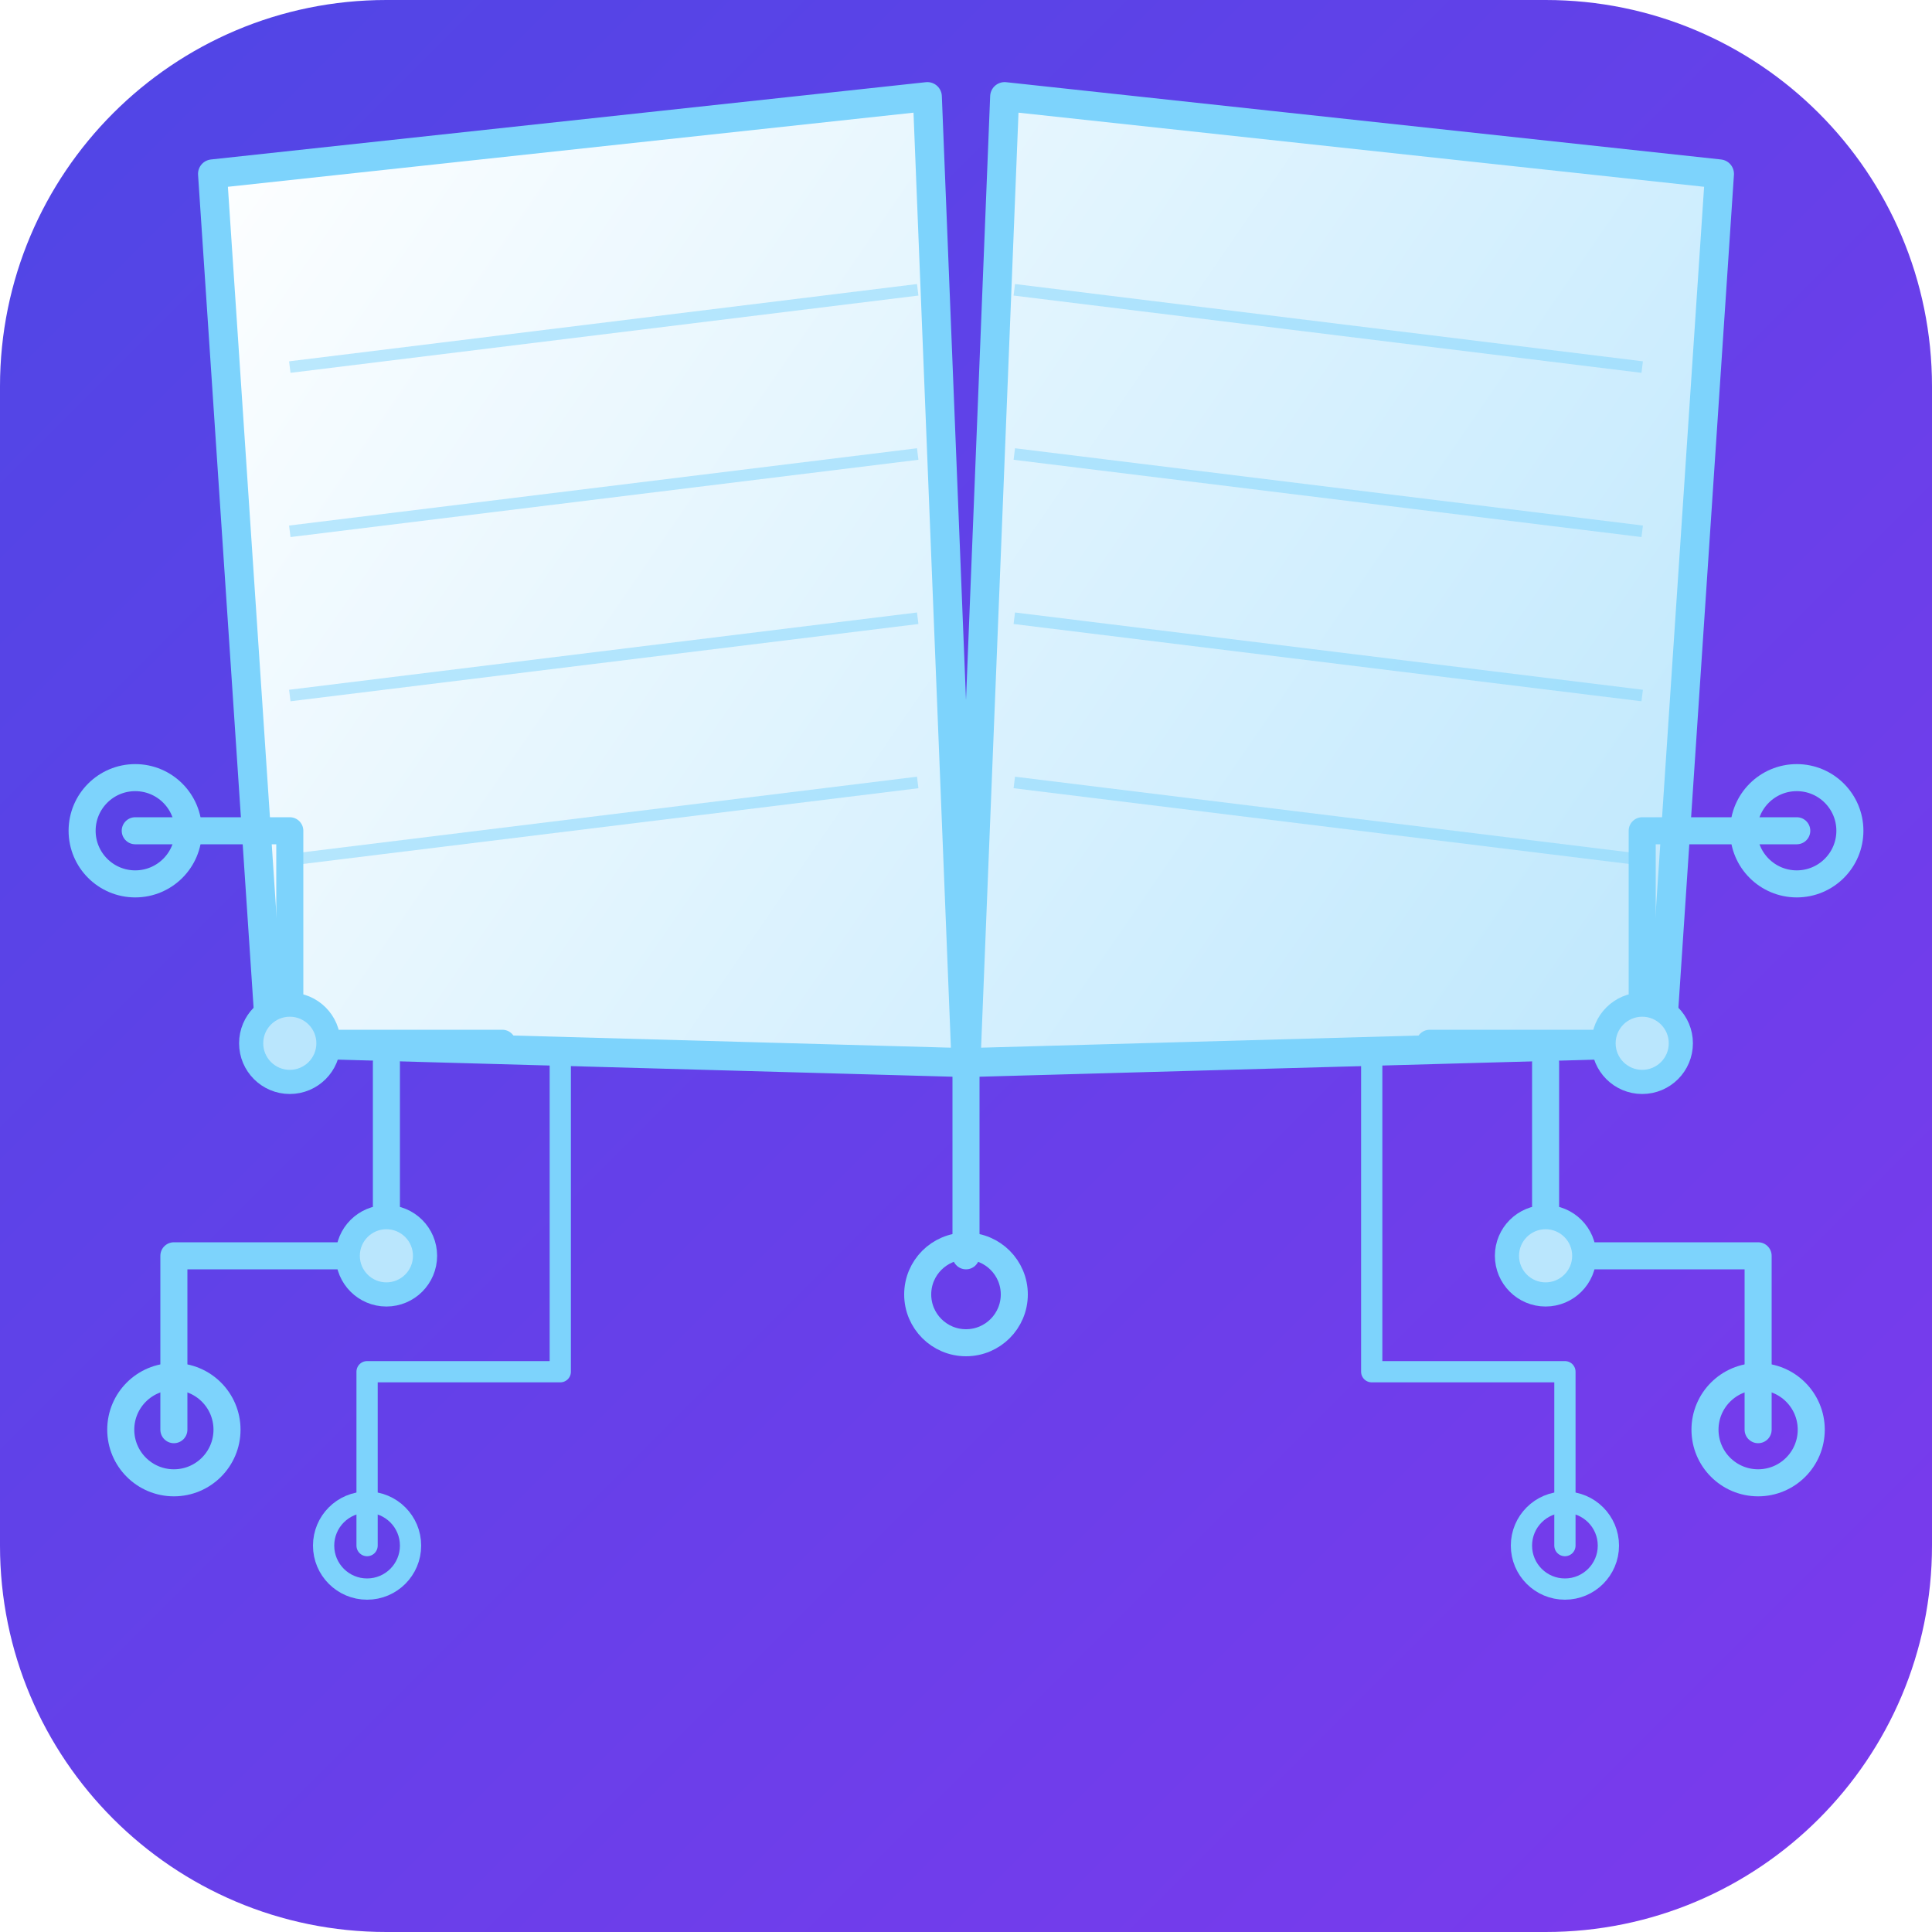
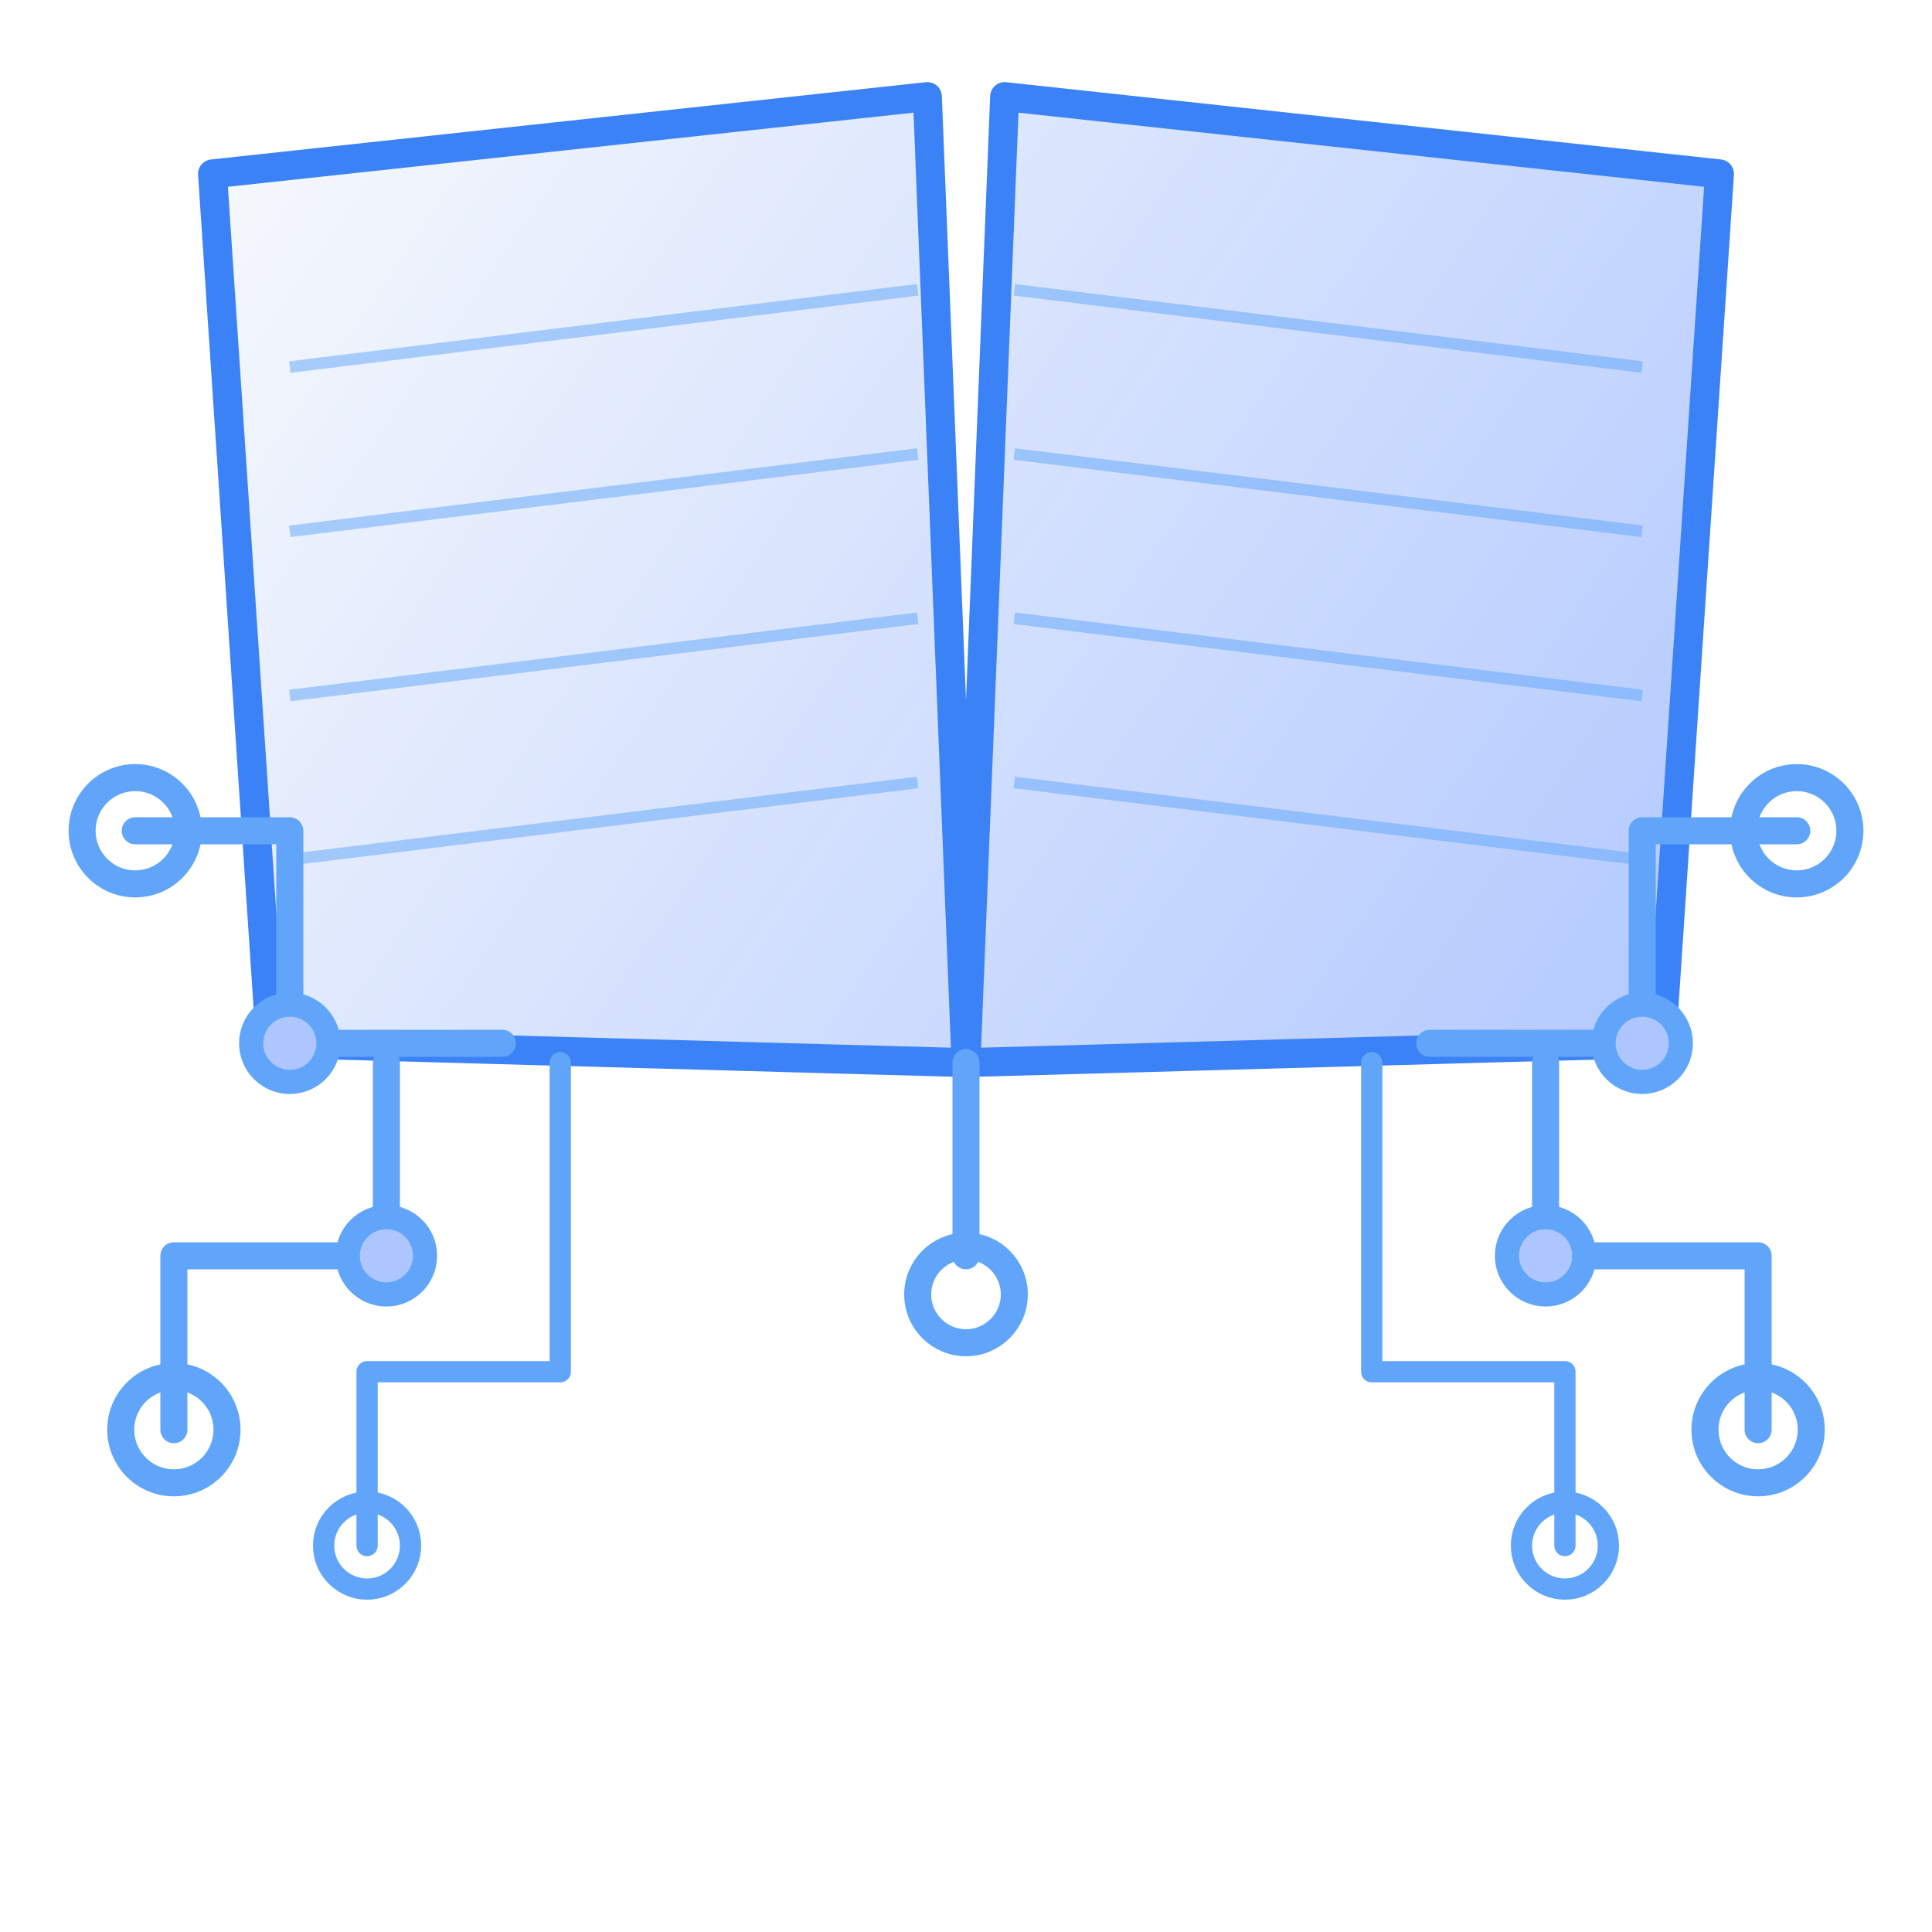
- <svg xmlns="http://www.w3.org/2000/svg" width="32" height="32" viewBox="0 0 200 200" fill="none">
-   <rect width="200" height="200" rx="40" fill="url(#bg)" />
+ <svg xmlns="http://www.w3.org/2000/svg" width="200" height="200" viewBox="0 0 200 200" fill="none">
  <defs>
-     <linearGradient id="bg" x1="0" y1="0" x2="200" y2="200" gradientUnits="userSpaceOnUse">
-       <stop offset="0%" stop-color="#4f46e5" />
-       <stop offset="100%" stop-color="#7c3aed" />
-     </linearGradient>
-     <linearGradient id="page" x1="20" y1="10" x2="180" y2="120" gradientUnits="userSpaceOnUse">
-       <stop offset="0%" stop-color="#ffffff" />
-       <stop offset="100%" stop-color="#bae6fd" />
+     <linearGradient id="lg-fav-page" x1="20" y1="10" x2="180" y2="120" gradientUnits="userSpaceOnUse">
+       <stop offset="0%" stop-color="#F8FAFC" />
+       <stop offset="100%" stop-color="#AEC6FF" />
    </linearGradient>
  </defs>
-   <path d="M100 110 L96 10 L22 18 L28 108 Z" fill="url(#page)" stroke="#7dd3fc" stroke-width="3" stroke-linejoin="round" />
-   <line x1="30" y1="38" x2="95" y2="30" stroke="#7dd3fc" stroke-width="1.2" opacity="0.5" />
-   <line x1="30" y1="55" x2="95" y2="47" stroke="#7dd3fc" stroke-width="1.2" opacity="0.5" />
-   <line x1="30" y1="72" x2="95" y2="64" stroke="#7dd3fc" stroke-width="1.2" opacity="0.5" />
-   <line x1="30" y1="89" x2="95" y2="81" stroke="#7dd3fc" stroke-width="1.2" opacity="0.5" />
-   <path d="M100 110 L104 10 L178 18 L172 108 Z" fill="url(#page)" stroke="#7dd3fc" stroke-width="3" stroke-linejoin="round" />
-   <line x1="170" y1="38" x2="105" y2="30" stroke="#7dd3fc" stroke-width="1.2" opacity="0.5" />
-   <line x1="170" y1="55" x2="105" y2="47" stroke="#7dd3fc" stroke-width="1.2" opacity="0.5" />
-   <line x1="170" y1="72" x2="105" y2="64" stroke="#7dd3fc" stroke-width="1.2" opacity="0.5" />
-   <line x1="170" y1="89" x2="105" y2="81" stroke="#7dd3fc" stroke-width="1.2" opacity="0.5" />
-   <polyline points="52,108 30,108 30,86 14,86" stroke="#7dd3fc" stroke-width="2.8" stroke-linecap="round" stroke-linejoin="round" />
-   <circle cx="14" cy="86" r="5.5" stroke="#7dd3fc" stroke-width="2.8" />
-   <circle cx="30" cy="108" r="4" stroke="#7dd3fc" stroke-width="2.5" fill="#bae6fd" />
-   <polyline points="40,110 40,130 18,130 18,148" stroke="#7dd3fc" stroke-width="2.8" stroke-linecap="round" stroke-linejoin="round" />
-   <circle cx="18" cy="148" r="5.5" stroke="#7dd3fc" stroke-width="2.8" />
-   <circle cx="40" cy="130" r="4" stroke="#7dd3fc" stroke-width="2.5" fill="#bae6fd" />
-   <polyline points="58,110 58,142 38,142 38,160" stroke="#7dd3fc" stroke-width="2.2" stroke-linecap="round" stroke-linejoin="round" />
-   <circle cx="38" cy="160" r="4.5" stroke="#7dd3fc" stroke-width="2.2" />
-   <polyline points="148,108 170,108 170,86 186,86" stroke="#7dd3fc" stroke-width="2.8" stroke-linecap="round" stroke-linejoin="round" />
-   <circle cx="186" cy="86" r="5.5" stroke="#7dd3fc" stroke-width="2.8" />
-   <circle cx="170" cy="108" r="4" stroke="#7dd3fc" stroke-width="2.5" fill="#bae6fd" />
-   <polyline points="160,110 160,130 182,130 182,148" stroke="#7dd3fc" stroke-width="2.8" stroke-linecap="round" stroke-linejoin="round" />
-   <circle cx="182" cy="148" r="5.5" stroke="#7dd3fc" stroke-width="2.8" />
-   <circle cx="160" cy="130" r="4" stroke="#7dd3fc" stroke-width="2.5" fill="#bae6fd" />
-   <polyline points="142,110 142,142 162,142 162,160" stroke="#7dd3fc" stroke-width="2.2" stroke-linecap="round" stroke-linejoin="round" />
-   <circle cx="162" cy="160" r="4.5" stroke="#7dd3fc" stroke-width="2.2" />
-   <line x1="100" y1="110" x2="100" y2="130" stroke="#7dd3fc" stroke-width="2.8" stroke-linecap="round" />
-   <circle cx="100" cy="134" r="5" stroke="#7dd3fc" stroke-width="2.8" />
+   <path d="M100 110 L96 10 L22 18 L28 108 Z" fill="url(#lg-fav-page)" stroke="#3B82F6" stroke-width="3" stroke-linejoin="round" />
+   <line x1="30" y1="38" x2="95" y2="30" stroke="#60A5FA" stroke-width="1.2" opacity="0.5" />
+   <line x1="30" y1="55" x2="95" y2="47" stroke="#60A5FA" stroke-width="1.2" opacity="0.5" />
+   <line x1="30" y1="72" x2="95" y2="64" stroke="#60A5FA" stroke-width="1.2" opacity="0.5" />
+   <line x1="30" y1="89" x2="95" y2="81" stroke="#60A5FA" stroke-width="1.2" opacity="0.5" />
+   <path d="M100 110 L104 10 L178 18 L172 108 Z" fill="url(#lg-fav-page)" stroke="#3B82F6" stroke-width="3" stroke-linejoin="round" />
+   <line x1="170" y1="38" x2="105" y2="30" stroke="#60A5FA" stroke-width="1.2" opacity="0.5" />
+   <line x1="170" y1="55" x2="105" y2="47" stroke="#60A5FA" stroke-width="1.2" opacity="0.5" />
+   <line x1="170" y1="72" x2="105" y2="64" stroke="#60A5FA" stroke-width="1.2" opacity="0.5" />
+   <line x1="170" y1="89" x2="105" y2="81" stroke="#60A5FA" stroke-width="1.2" opacity="0.5" />
+   <polyline points="52,108 30,108 30,86 14,86" stroke="#60A5FA" stroke-width="2.8" stroke-linecap="round" stroke-linejoin="round" />
+   <circle cx="14" cy="86" r="5.5" stroke="#60A5FA" stroke-width="2.8" />
+   <circle cx="30" cy="108" r="4" stroke="#60A5FA" stroke-width="2.5" fill="#AEC6FF" />
+   <polyline points="40,110 40,130 18,130 18,148" stroke="#60A5FA" stroke-width="2.8" stroke-linecap="round" stroke-linejoin="round" />
+   <circle cx="18" cy="148" r="5.5" stroke="#60A5FA" stroke-width="2.8" />
+   <circle cx="40" cy="130" r="4" stroke="#60A5FA" stroke-width="2.5" fill="#AEC6FF" />
+   <polyline points="58,110 58,142 38,142 38,160" stroke="#60A5FA" stroke-width="2.2" stroke-linecap="round" stroke-linejoin="round" />
+   <circle cx="38" cy="160" r="4.5" stroke="#60A5FA" stroke-width="2.2" />
+   <polyline points="148,108 170,108 170,86 186,86" stroke="#60A5FA" stroke-width="2.8" stroke-linecap="round" stroke-linejoin="round" />
+   <circle cx="186" cy="86" r="5.5" stroke="#60A5FA" stroke-width="2.8" />
+   <circle cx="170" cy="108" r="4" stroke="#60A5FA" stroke-width="2.5" fill="#AEC6FF" />
+   <polyline points="160,110 160,130 182,130 182,148" stroke="#60A5FA" stroke-width="2.8" stroke-linecap="round" stroke-linejoin="round" />
+   <circle cx="182" cy="148" r="5.5" stroke="#60A5FA" stroke-width="2.8" />
+   <circle cx="160" cy="130" r="4" stroke="#60A5FA" stroke-width="2.5" fill="#AEC6FF" />
+   <polyline points="142,110 142,142 162,142 162,160" stroke="#60A5FA" stroke-width="2.2" stroke-linecap="round" stroke-linejoin="round" />
+   <circle cx="162" cy="160" r="4.5" stroke="#60A5FA" stroke-width="2.2" />
+   <line x1="100" y1="110" x2="100" y2="130" stroke="#60A5FA" stroke-width="2.8" stroke-linecap="round" />
+   <circle cx="100" cy="134" r="5" stroke="#60A5FA" stroke-width="2.8" />
</svg>
